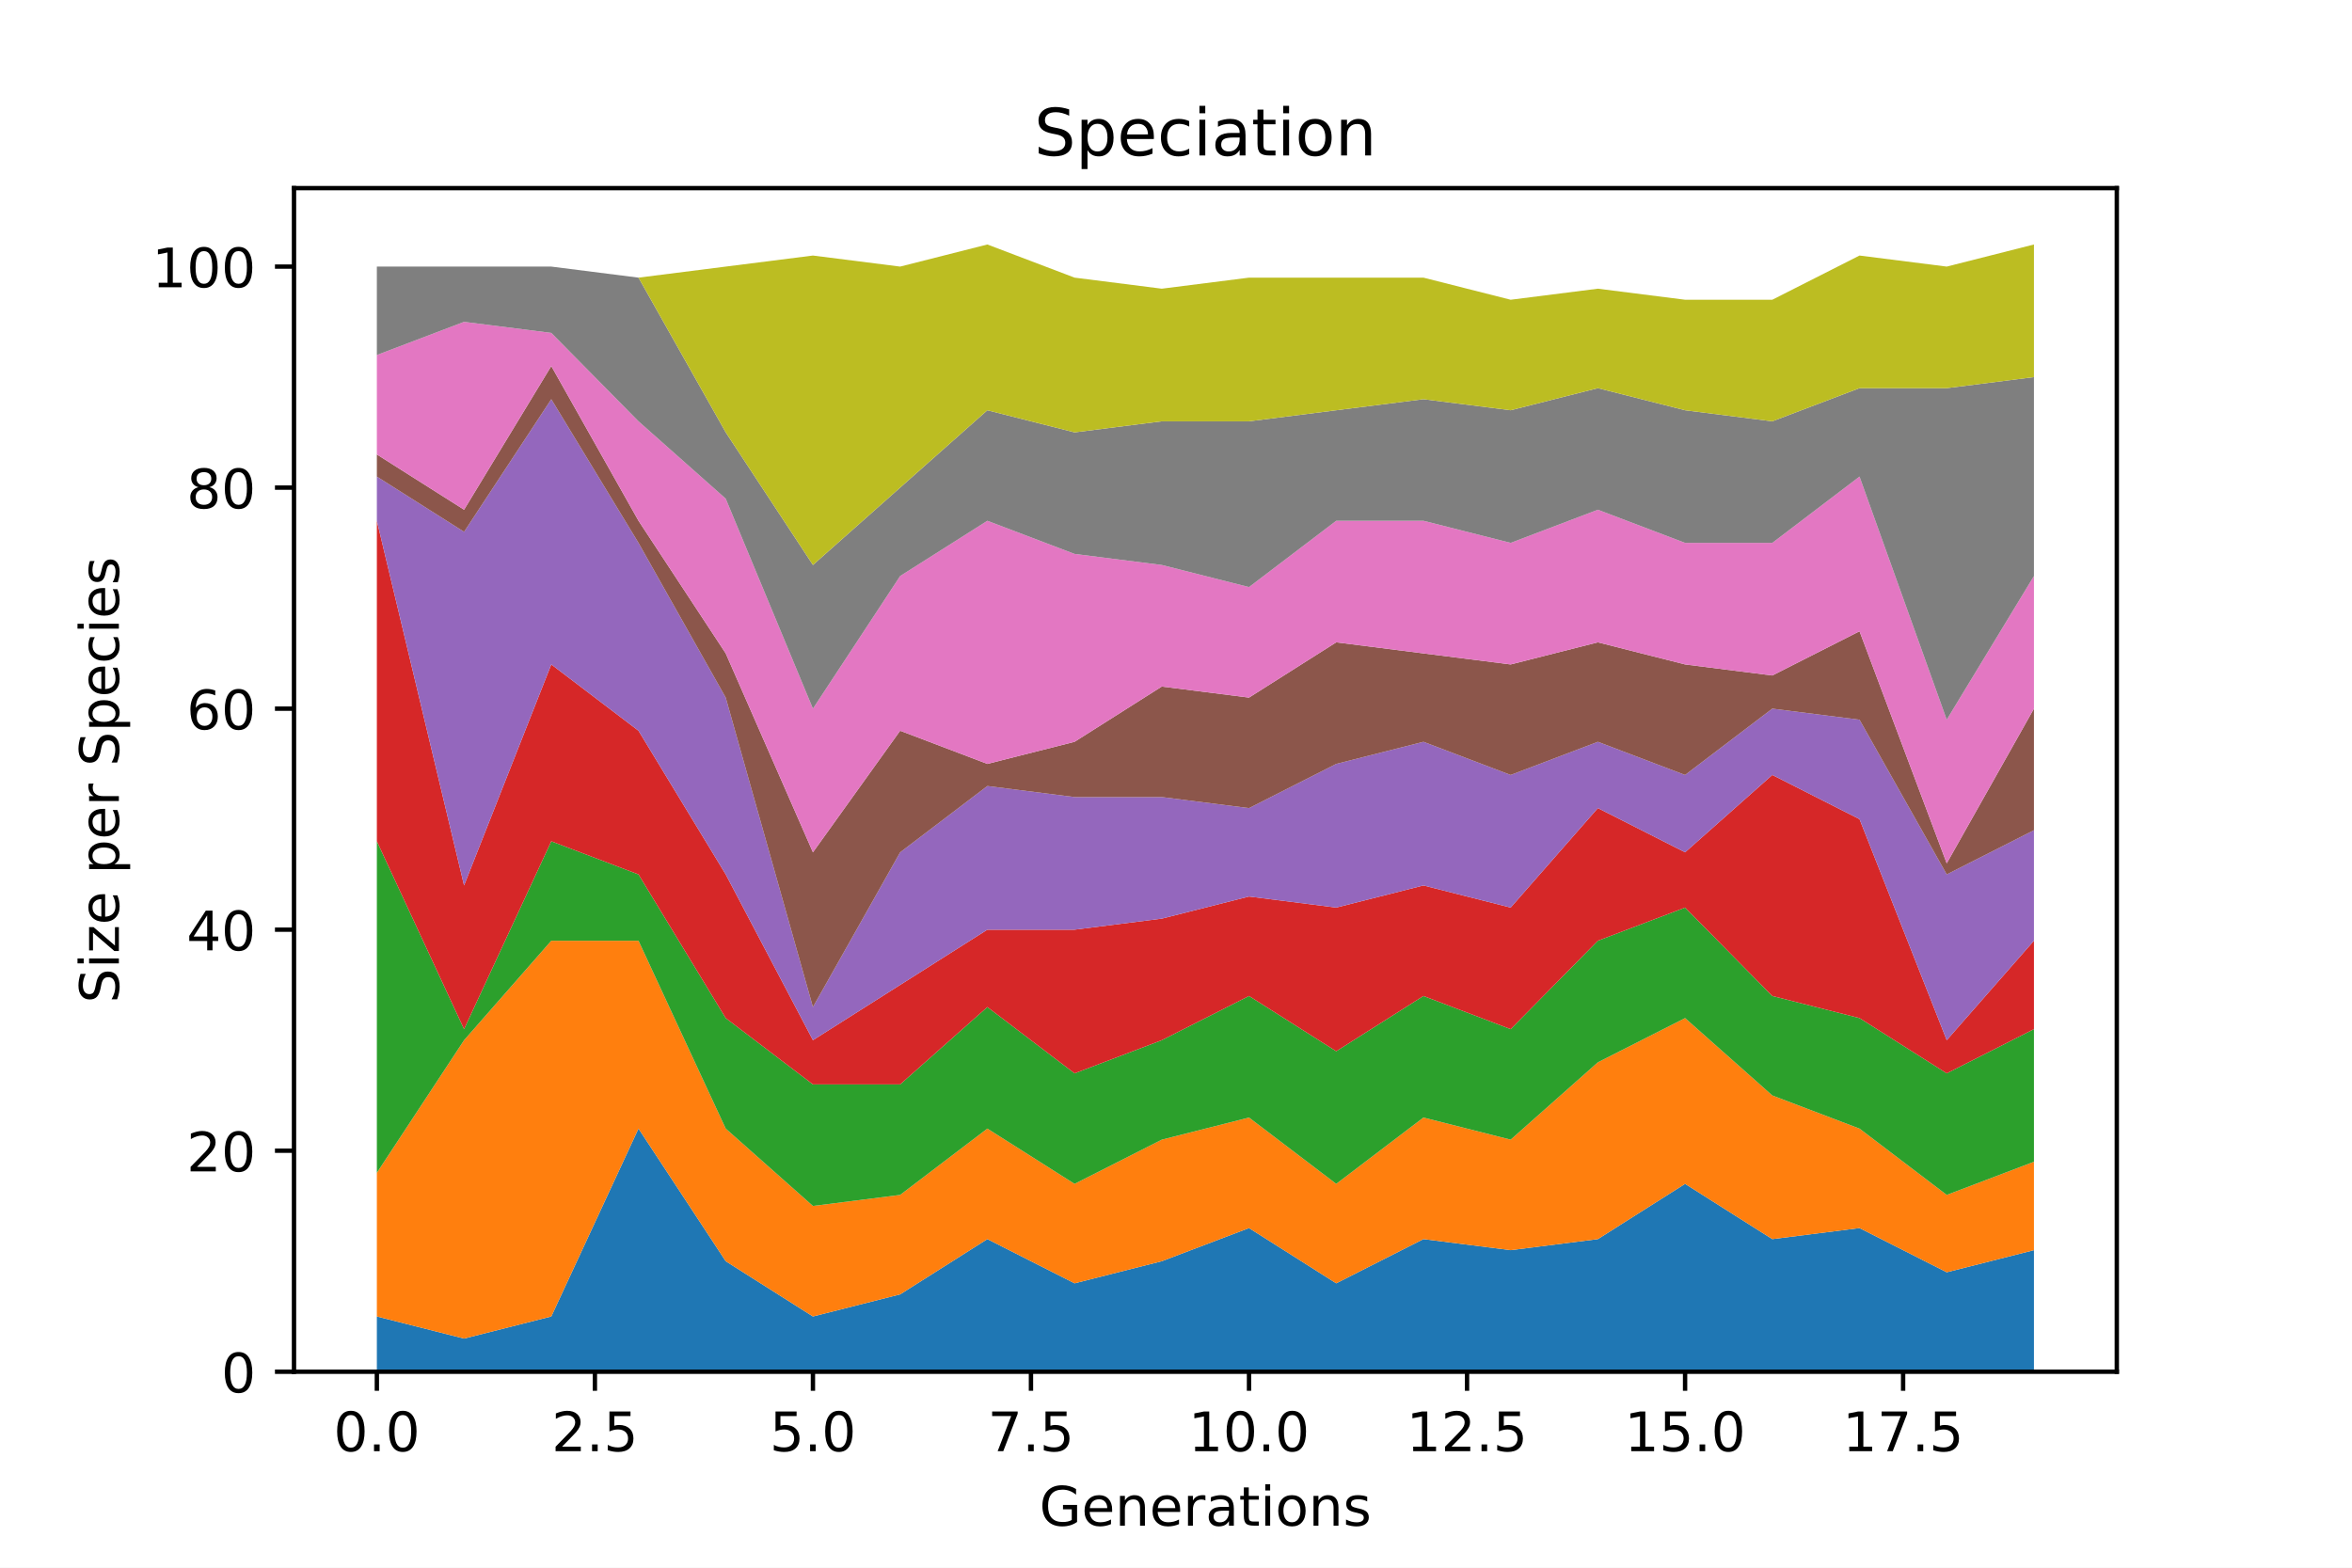
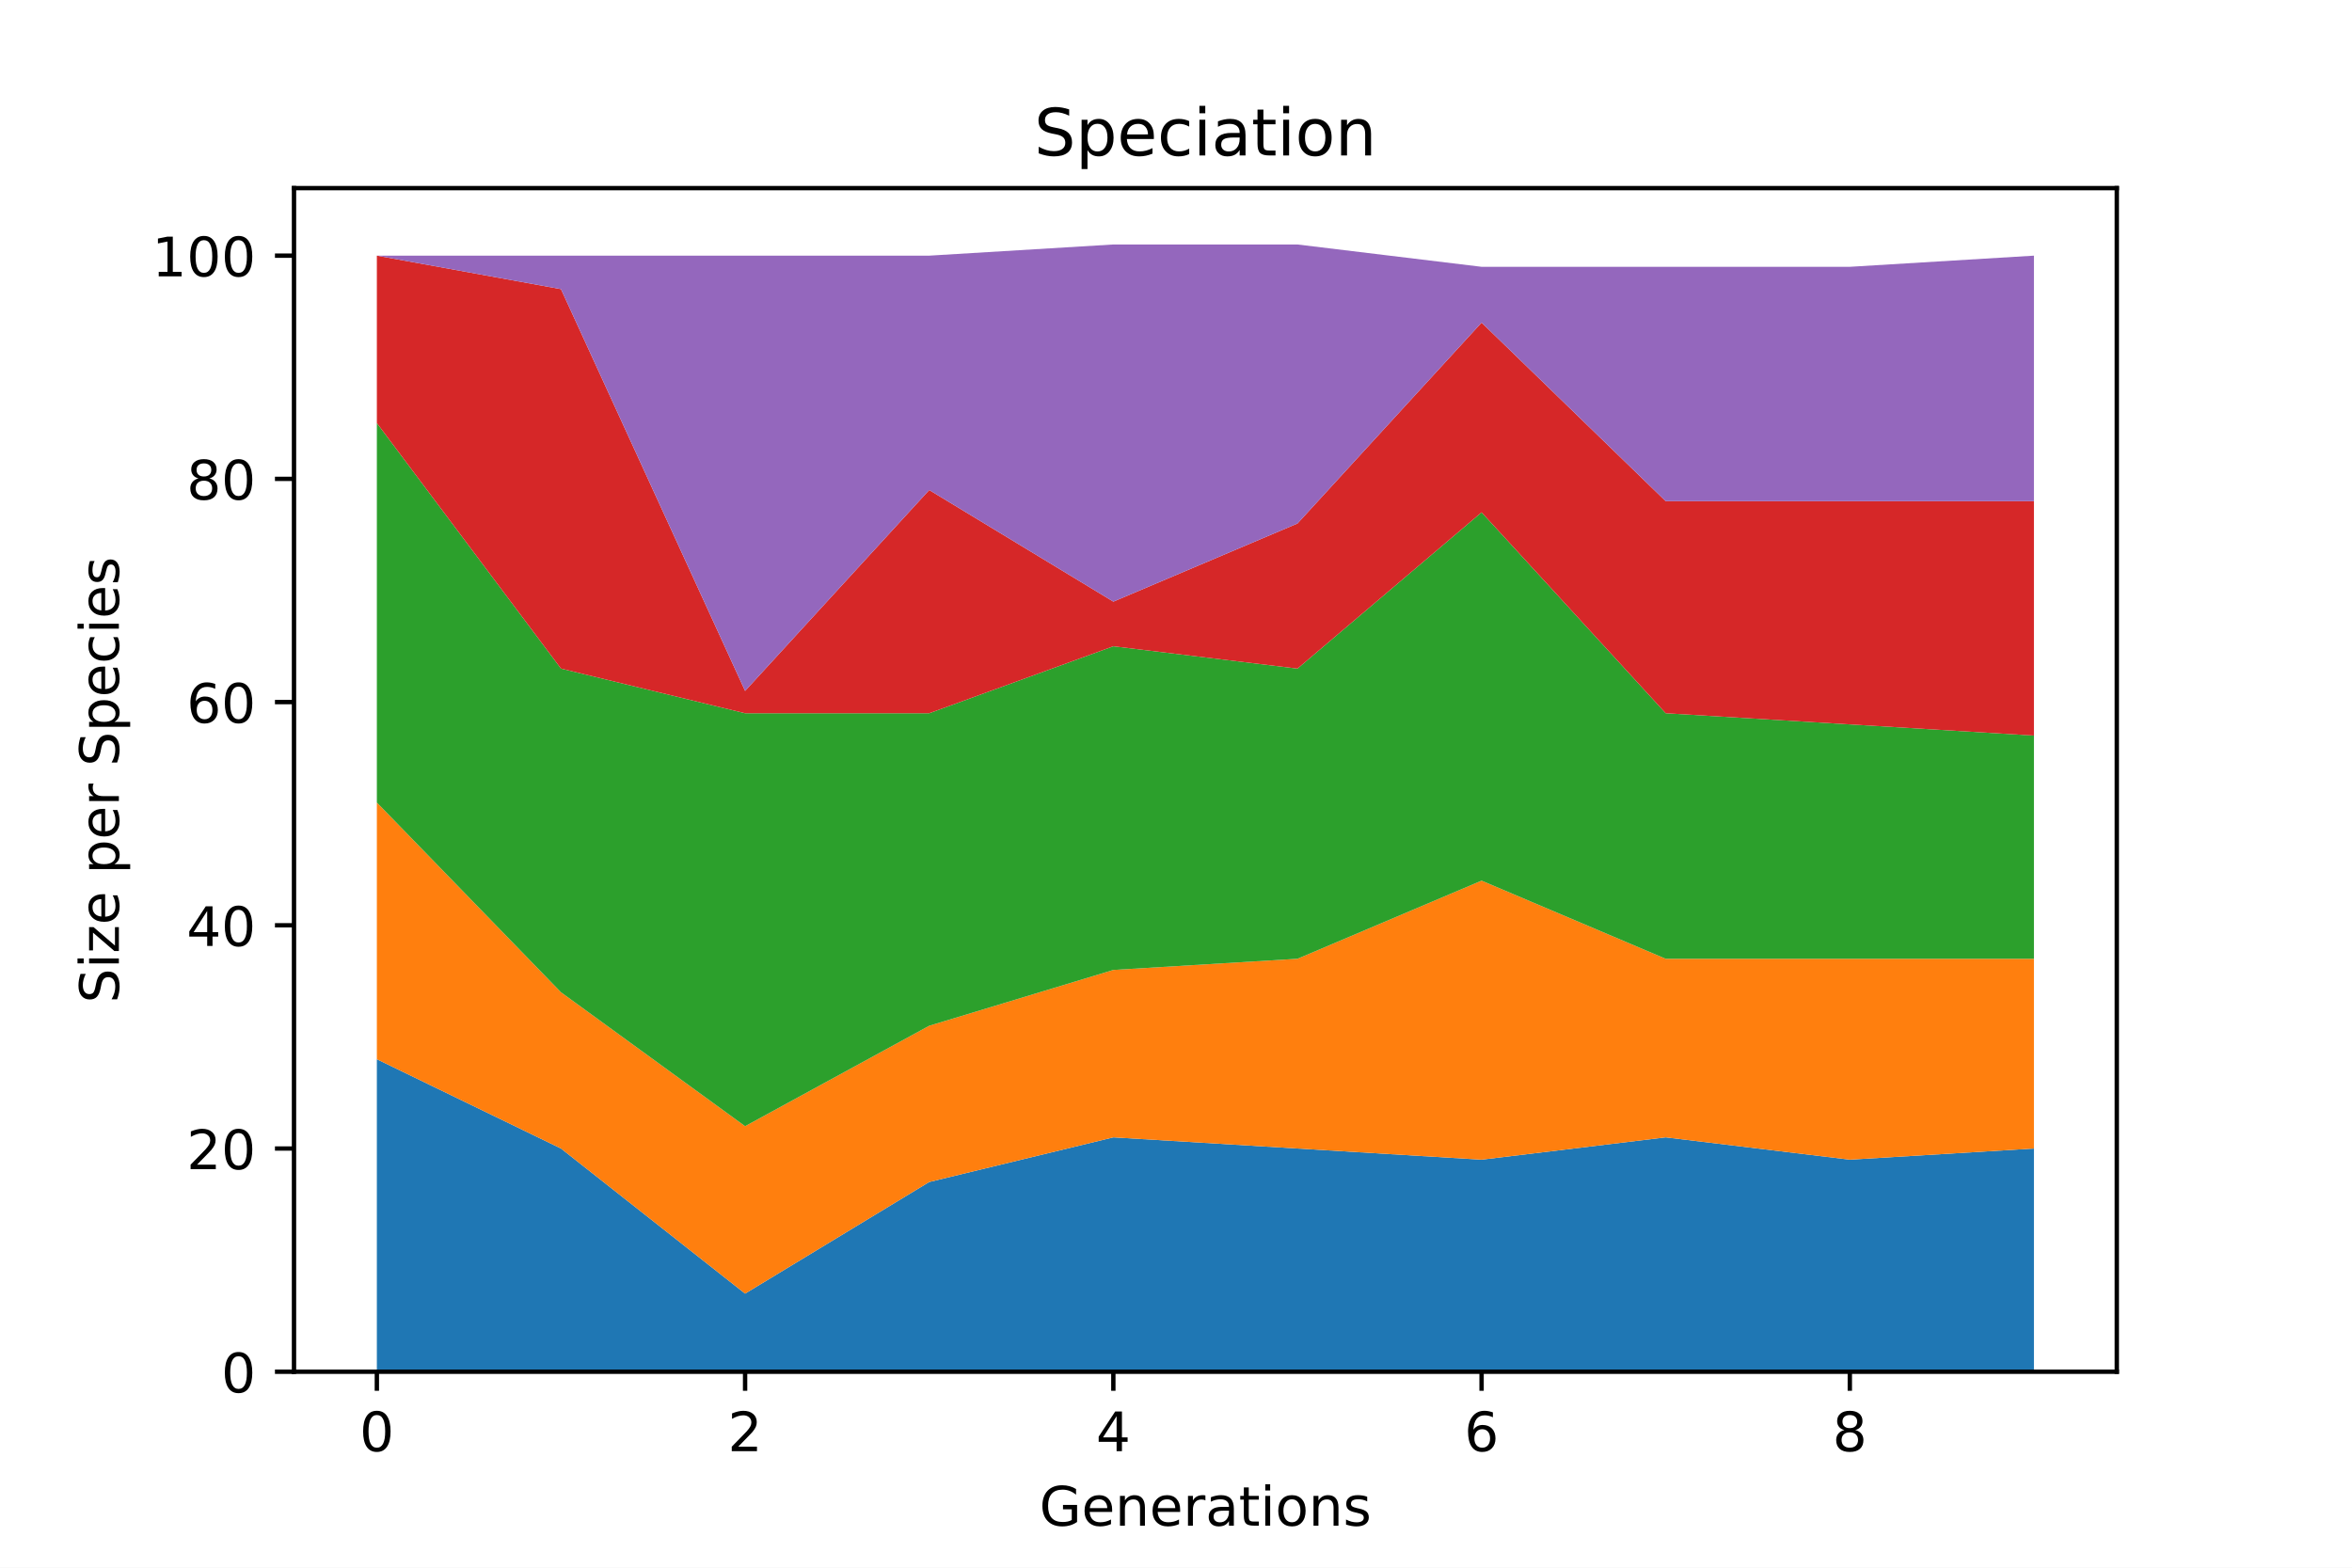
<svg xmlns="http://www.w3.org/2000/svg" xmlns:xlink="http://www.w3.org/1999/xlink" height="288pt" version="1.1" viewBox="0 0 432 288" width="432pt">
  <defs>
    <style type="text/css">
*{stroke-linecap:butt;stroke-linejoin:round;}
  </style>
  </defs>
  <g id="figure_1">
    <g id="patch_1">
      <path d="M 0 288  L 432 288  L 432 0  L 0 0  z " style="fill:#ffffff;" />
    </g>
    <g id="axes_1">
      <g id="patch_2">
        <path d="M 54 252  L 388.8 252  L 388.8 34.56  L 54 34.56  z " style="fill:#ffffff;" />
      </g>
      <g id="PolyCollection_1">
-         <path clip-path="url(#pf645910d15)" d="M 69.218 241.849  L 69.218 252  L 85.237 252  L 101.256 252  L 117.276 252  L 133.295 252  L 149.314 252  L 165.333 252  L 181.352 252  L 197.371 252  L 213.39 252  L 229.41 252  L 245.429 252  L 261.448 252  L 277.467 252  L 293.486 252  L 309.505 252  L 325.524 252  L 341.544 252  L 357.563 252  L 373.582 252  L 373.582 229.667  L 373.582 229.667  L 357.563 233.728  L 341.544 225.607  L 325.524 227.637  L 309.505 217.486  L 293.486 227.637  L 277.467 229.667  L 261.448 227.637  L 245.429 235.758  L 229.41 225.607  L 213.39 231.697  L 197.371 235.758  L 181.352 227.637  L 165.333 237.788  L 149.314 241.849  L 133.295 231.697  L 117.276 207.334  L 101.256 241.849  L 85.237 245.909  L 69.218 241.849  z " style="fill:#1f77b4;" />
+         <path clip-path="url(#pc997bad3a7)" d="M 69.218 194.59  L 69.218 252  L 103.036 252  L 136.855 252  L 170.673 252  L 204.491 252  L 238.309 252  L 272.127 252  L 305.945 252  L 339.764 252  L 373.582 252  L 373.582 210.993  L 373.582 210.993  L 339.764 213.043  L 305.945 208.943  L 272.127 213.043  L 238.309 210.993  L 204.491 208.943  L 170.673 217.144  L 136.855 237.648  L 103.036 210.993  L 69.218 194.59  z " style="fill:#1f77b4;" />
      </g>
      <g id="PolyCollection_2">
-         <path clip-path="url(#pf645910d15)" d="M 69.218 215.455  L 69.218 241.849  L 85.237 245.909  L 101.256 241.849  L 117.276 207.334  L 133.295 231.697  L 149.314 241.849  L 165.333 237.788  L 181.352 227.637  L 197.371 235.758  L 213.39 231.697  L 229.41 225.607  L 245.429 235.758  L 261.448 227.637  L 277.467 229.667  L 293.486 227.637  L 309.505 217.486  L 325.524 227.637  L 341.544 225.607  L 357.563 233.728  L 373.582 229.667  L 373.582 213.425  L 373.582 213.425  L 357.563 219.516  L 341.544 207.334  L 325.524 201.244  L 309.505 187.032  L 293.486 195.153  L 277.467 209.365  L 261.448 205.304  L 245.429 217.486  L 229.41 205.304  L 213.39 209.365  L 197.371 217.486  L 181.352 207.334  L 165.333 219.516  L 149.314 221.546  L 133.295 207.334  L 117.276 172.82  L 101.256 172.82  L 85.237 191.092  L 69.218 215.455  z " style="fill:#ff7f0e;" />
+         <path clip-path="url(#pc997bad3a7)" d="M 69.218 147.432  L 69.218 194.59  L 103.036 210.993  L 136.855 237.648  L 170.673 217.144  L 204.491 208.943  L 238.309 210.993  L 272.127 213.043  L 305.945 208.943  L 339.764 213.043  L 373.582 210.993  L 373.582 176.137  L 373.582 176.137  L 339.764 176.137  L 305.945 176.137  L 272.127 161.784  L 238.309 176.137  L 204.491 178.187  L 170.673 188.439  L 136.855 206.892  L 103.036 182.288  L 69.218 147.432  z " style="fill:#ff7f0e;" />
      </g>
      <g id="PolyCollection_3">
-         <path clip-path="url(#pf645910d15)" d="M 69.218 154.548  L 69.218 215.455  L 85.237 191.092  L 101.256 172.82  L 117.276 172.82  L 133.295 207.334  L 149.314 221.546  L 165.333 219.516  L 181.352 207.334  L 197.371 217.486  L 213.39 209.365  L 229.41 205.304  L 245.429 217.486  L 261.448 205.304  L 277.467 209.365  L 293.486 195.153  L 309.505 187.032  L 325.524 201.244  L 341.544 207.334  L 357.563 219.516  L 373.582 213.425  L 373.582 189.062  L 373.582 189.062  L 357.563 197.183  L 341.544 187.032  L 325.524 182.971  L 309.505 166.729  L 293.486 172.82  L 277.467 189.062  L 261.448 182.971  L 245.429 193.123  L 229.41 182.971  L 213.39 191.092  L 197.371 197.183  L 181.352 185.002  L 165.333 199.213  L 149.314 199.213  L 133.295 187.032  L 117.276 160.639  L 101.256 154.548  L 85.237 189.062  L 69.218 154.548  z " style="fill:#2ca02c;" />
+         <path clip-path="url(#pc997bad3a7)" d="M 69.218 77.72  L 69.218 147.432  L 103.036 182.288  L 136.855 206.892  L 170.673 188.439  L 204.491 178.187  L 238.309 176.137  L 272.127 161.784  L 305.945 176.137  L 339.764 176.137  L 373.582 176.137  L 373.582 135.13  L 373.582 135.13  L 339.764 133.079  L 305.945 131.029  L 272.127 94.123  L 238.309 122.828  L 204.491 118.727  L 170.673 131.029  L 136.855 131.029  L 103.036 122.828  L 69.218 77.72  z " style="fill:#2ca02c;" />
      </g>
      <g id="PolyCollection_4">
-         <path clip-path="url(#pf645910d15)" d="M 69.218 95.671  L 69.218 154.548  L 85.237 189.062  L 101.256 154.548  L 117.276 160.639  L 133.295 187.032  L 149.314 199.213  L 165.333 199.213  L 181.352 185.002  L 197.371 197.183  L 213.39 191.092  L 229.41 182.971  L 245.429 193.123  L 261.448 182.971  L 277.467 189.062  L 293.486 172.82  L 309.505 166.729  L 325.524 182.971  L 341.544 187.032  L 357.563 197.183  L 373.582 189.062  L 373.582 172.82  L 373.582 172.82  L 357.563 191.092  L 341.544 150.487  L 325.524 142.366  L 309.505 156.578  L 293.486 148.457  L 277.467 166.729  L 261.448 162.669  L 245.429 166.729  L 229.41 164.699  L 213.39 168.76  L 197.371 170.79  L 181.352 170.79  L 165.333 180.941  L 149.314 191.092  L 133.295 160.639  L 117.276 134.245  L 101.256 122.064  L 85.237 162.669  L 69.218 95.671  z " style="fill:#d62728;" />
+         <path clip-path="url(#pc997bad3a7)" d="M 69.218 46.965  L 69.218 77.72  L 103.036 122.828  L 136.855 131.029  L 170.673 131.029  L 204.491 118.727  L 238.309 122.828  L 272.127 94.123  L 305.945 131.029  L 339.764 133.079  L 373.582 135.13  L 373.582 92.072  L 373.582 92.072  L 339.764 92.072  L 305.945 92.072  L 272.127 59.267  L 238.309 96.173  L 204.491 110.526  L 170.673 90.022  L 136.855 126.928  L 103.036 53.116  L 69.218 46.965  z " style="fill:#d62728;" />
      </g>
      <g id="PolyCollection_5">
-         <path clip-path="url(#pf645910d15)" d="M 69.218 87.55  L 69.218 95.671  L 85.237 162.669  L 101.256 122.064  L 117.276 134.245  L 133.295 160.639  L 149.314 191.092  L 165.333 180.941  L 181.352 170.79  L 197.371 170.79  L 213.39 168.76  L 229.41 164.699  L 245.429 166.729  L 261.448 162.669  L 277.467 166.729  L 293.486 148.457  L 309.505 156.578  L 325.524 142.366  L 341.544 150.487  L 357.563 191.092  L 373.582 172.82  L 373.582 152.518  L 373.582 152.518  L 357.563 160.639  L 341.544 132.215  L 325.524 130.185  L 309.505 142.366  L 293.486 136.276  L 277.467 142.366  L 261.448 136.276  L 245.429 140.336  L 229.41 148.457  L 213.39 146.427  L 197.371 146.427  L 181.352 144.397  L 165.333 156.578  L 149.314 185.002  L 133.295 128.155  L 117.276 99.731  L 101.256 73.338  L 85.237 97.701  L 69.218 87.55  z " style="fill:#9467bd;" />
-       </g>
-       <g id="PolyCollection_6">
-         <path clip-path="url(#pf645910d15)" d="M 69.218 83.489  L 69.218 87.55  L 85.237 97.701  L 101.256 73.338  L 117.276 99.731  L 133.295 128.155  L 149.314 185.002  L 165.333 156.578  L 181.352 144.397  L 197.371 146.427  L 213.39 146.427  L 229.41 148.457  L 245.429 140.336  L 261.448 136.276  L 277.467 142.366  L 293.486 136.276  L 309.505 142.366  L 325.524 130.185  L 341.544 132.215  L 357.563 160.639  L 373.582 152.518  L 373.582 130.185  L 373.582 130.185  L 357.563 158.608  L 341.544 115.973  L 325.524 124.094  L 309.505 122.064  L 293.486 118.003  L 277.467 122.064  L 261.448 120.034  L 245.429 118.003  L 229.41 128.155  L 213.39 126.124  L 197.371 136.276  L 181.352 140.336  L 165.333 134.245  L 149.314 156.578  L 133.295 120.034  L 117.276 95.671  L 101.256 67.247  L 85.237 93.64  L 69.218 83.489  z " style="fill:#8c564b;" />
-       </g>
-       <g id="PolyCollection_7">
-         <path clip-path="url(#pf645910d15)" d="M 69.218 65.217  L 69.218 83.489  L 85.237 93.64  L 101.256 67.247  L 117.276 95.671  L 133.295 120.034  L 149.314 156.578  L 165.333 134.245  L 181.352 140.336  L 197.371 136.276  L 213.39 126.124  L 229.41 128.155  L 245.429 118.003  L 261.448 120.034  L 277.467 122.064  L 293.486 118.003  L 309.505 122.064  L 325.524 124.094  L 341.544 115.973  L 357.563 158.608  L 373.582 130.185  L 373.582 105.822  L 373.582 105.822  L 357.563 132.215  L 341.544 87.55  L 325.524 99.731  L 309.505 99.731  L 293.486 93.64  L 277.467 99.731  L 261.448 95.671  L 245.429 95.671  L 229.41 107.852  L 213.39 103.792  L 197.371 101.761  L 181.352 95.671  L 165.333 105.822  L 149.314 130.185  L 133.295 91.61  L 117.276 77.398  L 101.256 61.156  L 85.237 59.126  L 69.218 65.217  z " style="fill:#e377c2;" />
-       </g>
-       <g id="PolyCollection_8">
-         <path clip-path="url(#pf645910d15)" d="M 69.218 48.975  L 69.218 65.217  L 85.237 59.126  L 101.256 61.156  L 117.276 77.398  L 133.295 91.61  L 149.314 130.185  L 165.333 105.822  L 181.352 95.671  L 197.371 101.761  L 213.39 103.792  L 229.41 107.852  L 245.429 95.671  L 261.448 95.671  L 277.467 99.731  L 293.486 93.64  L 309.505 99.731  L 325.524 99.731  L 341.544 87.55  L 357.563 132.215  L 373.582 105.822  L 373.582 69.277  L 373.582 69.277  L 357.563 71.308  L 341.544 71.308  L 325.524 77.398  L 309.505 75.368  L 293.486 71.308  L 277.467 75.368  L 261.448 73.338  L 245.429 75.368  L 229.41 77.398  L 213.39 77.398  L 197.371 79.429  L 181.352 75.368  L 165.333 89.58  L 149.314 103.792  L 133.295 79.429  L 117.276 51.005  L 101.256 48.975  L 85.237 48.975  L 69.218 48.975  z " style="fill:#7f7f7f;" />
-       </g>
-       <g id="PolyCollection_9">
-         <path clip-path="url(#pf645910d15)" d="M 69.218 48.975  L 69.218 48.975  L 85.237 48.975  L 101.256 48.975  L 117.276 51.005  L 133.295 79.429  L 149.314 103.792  L 165.333 89.58  L 181.352 75.368  L 197.371 79.429  L 213.39 77.398  L 229.41 77.398  L 245.429 75.368  L 261.448 73.338  L 277.467 75.368  L 293.486 71.308  L 309.505 75.368  L 325.524 77.398  L 341.544 71.308  L 357.563 71.308  L 373.582 69.277  L 373.582 44.914  L 373.582 44.914  L 357.563 48.975  L 341.544 46.945  L 325.524 55.066  L 309.505 55.066  L 293.486 53.035  L 277.467 55.066  L 261.448 51.005  L 245.429 51.005  L 229.41 51.005  L 213.39 53.035  L 197.371 51.005  L 181.352 44.914  L 165.333 48.975  L 149.314 46.945  L 133.295 48.975  L 117.276 51.005  L 101.256 48.975  L 85.237 48.975  L 69.218 48.975  z " style="fill:#bcbd22;" />
+         <path clip-path="url(#pc997bad3a7)" d="M 69.218 46.965  L 69.218 46.965  L 103.036 53.116  L 136.855 126.928  L 170.673 90.022  L 204.491 110.526  L 238.309 96.173  L 272.127 59.267  L 305.945 92.072  L 339.764 92.072  L 373.582 92.072  L 373.582 46.965  L 373.582 46.965  L 339.764 49.015  L 305.945 49.015  L 272.127 49.015  L 238.309 44.914  L 204.491 44.914  L 170.673 46.965  L 136.855 46.965  L 103.036 46.965  L 69.218 46.965  z " style="fill:#9467bd;" />
      </g>
      <g id="matplotlib.axis_1">
        <g id="xtick_1">
          <g id="line2d_1">
            <defs>
-               <path d="M 0 0  L 0 3.5  " id="m422fa73f7f" style="stroke:#000000;stroke-width:0.8;" />
-             </defs>
-             <g>
-               <use style="stroke:#000000;stroke-width:0.8;" x="69.218" xlink:href="#m422fa73f7f" y="252" />
+               <path d="M 0 0  L 0 3.5  " id="m126dc883a8" style="stroke:#000000;stroke-width:0.8;" />
+             </defs>
+             <g>
+               <use style="stroke:#000000;stroke-width:0.8;" x="69.218" xlink:href="#m126dc883a8" y="252" />
            </g>
          </g>
          <g id="text_1">
            <defs>
              <path d="M 31.781 66.406  Q 24.172 66.406 20.328 58.906  Q 16.5 51.422 16.5 36.375  Q 16.5 21.391 20.328 13.891  Q 24.172 6.391 31.781 6.391  Q 39.453 6.391 43.281 13.891  Q 47.125 21.391 47.125 36.375  Q 47.125 51.422 43.281 58.906  Q 39.453 66.406 31.781 66.406  z M 31.781 74.219  Q 44.047 74.219 50.516 64.516  Q 56.984 54.828 56.984 36.375  Q 56.984 17.969 50.516 8.266  Q 44.047 -1.422 31.781 -1.422  Q 19.531 -1.422 13.062 8.266  Q 6.594 17.969 6.594 36.375  Q 6.594 54.828 13.062 64.516  Q 19.531 74.219 31.781 74.219  z " id="DejaVuSans-30" />
-               <path d="M 10.688 12.406  L 21 12.406  L 21 0  L 10.688 0  z " id="DejaVuSans-2e" />
-             </defs>
-             <g transform="translate(61.26662 266.5984)scale(0.1 -0.1)">
+             </defs>
+             <g transform="translate(66.03693 266.5984)scale(0.1 -0.1)">
              <use xlink:href="#DejaVuSans-30" />
-               <use x="63.623" xlink:href="#DejaVuSans-2e" />
-               <use x="95.41" xlink:href="#DejaVuSans-30" />
            </g>
          </g>
        </g>
        <g id="xtick_2">
          <g id="line2d_2">
            <g>
-               <use style="stroke:#000000;stroke-width:0.8;" x="109.266" xlink:href="#m422fa73f7f" y="252" />
+               <use style="stroke:#000000;stroke-width:0.8;" x="136.855" xlink:href="#m126dc883a8" y="252" />
            </g>
          </g>
          <g id="text_2">
            <defs>
              <path d="M 19.188 8.297  L 53.609 8.297  L 53.609 0  L 7.328 0  L 7.328 8.297  Q 12.938 14.109 22.625 23.891  Q 32.328 33.688 34.812 36.531  Q 39.547 41.844 41.422 45.531  Q 43.312 49.219 43.312 52.781  Q 43.312 58.594 39.234 62.25  Q 35.156 65.922 28.609 65.922  Q 23.969 65.922 18.812 64.312  Q 13.672 62.703 7.812 59.422  L 7.812 69.391  Q 13.766 71.781 18.938 73  Q 24.125 74.219 28.422 74.219  Q 39.75 74.219 46.484 68.547  Q 53.219 62.891 53.219 53.422  Q 53.219 48.922 51.531 44.891  Q 49.859 40.875 45.406 35.406  Q 44.188 33.984 37.641 27.219  Q 31.109 20.453 19.188 8.297  z " id="DejaVuSans-32" />
-               <path d="M 10.797 72.906  L 49.516 72.906  L 49.516 64.594  L 19.828 64.594  L 19.828 46.734  Q 21.969 47.469 24.109 47.828  Q 26.266 48.188 28.422 48.188  Q 40.625 48.188 47.75 41.5  Q 54.891 34.812 54.891 23.391  Q 54.891 11.625 47.562 5.094  Q 40.234 -1.422 26.906 -1.422  Q 22.312 -1.422 17.547 -0.641  Q 12.797 0.141 7.719 1.703  L 7.719 11.625  Q 12.109 9.234 16.797 8.062  Q 21.484 6.891 26.703 6.891  Q 35.156 6.891 40.078 11.328  Q 45.016 15.766 45.016 23.391  Q 45.016 31 40.078 35.438  Q 35.156 39.891 26.703 39.891  Q 22.75 39.891 18.812 39.016  Q 14.891 38.141 10.797 36.281  z " id="DejaVuSans-35" />
-             </defs>
-             <g transform="translate(101.3145 266.5984)scale(0.1 -0.1)">
+             </defs>
+             <g transform="translate(133.6733 266.5984)scale(0.1 -0.1)">
              <use xlink:href="#DejaVuSans-32" />
-               <use x="63.623" xlink:href="#DejaVuSans-2e" />
-               <use x="95.41" xlink:href="#DejaVuSans-35" />
            </g>
          </g>
        </g>
        <g id="xtick_3">
          <g id="line2d_3">
            <g>
-               <use style="stroke:#000000;stroke-width:0.8;" x="149.314" xlink:href="#m422fa73f7f" y="252" />
+               <use style="stroke:#000000;stroke-width:0.8;" x="204.491" xlink:href="#m126dc883a8" y="252" />
            </g>
          </g>
          <g id="text_3">
-             <g transform="translate(141.3623 266.5984)scale(0.1 -0.1)">
-               <use xlink:href="#DejaVuSans-35" />
-               <use x="63.623" xlink:href="#DejaVuSans-2e" />
-               <use x="95.41" xlink:href="#DejaVuSans-30" />
+             <defs>
+               <path d="M 37.797 64.312  L 12.891 25.391  L 37.797 25.391  z M 35.203 72.906  L 47.609 72.906  L 47.609 25.391  L 58.016 25.391  L 58.016 17.188  L 47.609 17.188  L 47.609 0  L 37.797 0  L 37.797 17.188  L 4.891 17.188  L 4.891 26.703  z " id="DejaVuSans-34" />
+             </defs>
+             <g transform="translate(201.3097 266.5984)scale(0.1 -0.1)">
+               <use xlink:href="#DejaVuSans-34" />
            </g>
          </g>
        </g>
        <g id="xtick_4">
          <g id="line2d_4">
            <g>
-               <use style="stroke:#000000;stroke-width:0.8;" x="189.362" xlink:href="#m422fa73f7f" y="252" />
+               <use style="stroke:#000000;stroke-width:0.8;" x="272.127" xlink:href="#m126dc883a8" y="252" />
            </g>
          </g>
          <g id="text_4">
            <defs>
-               <path d="M 8.203 72.906  L 55.078 72.906  L 55.078 68.703  L 28.609 0  L 18.312 0  L 43.219 64.594  L 8.203 64.594  z " id="DejaVuSans-37" />
-             </defs>
-             <g transform="translate(181.4102 266.5984)scale(0.1 -0.1)">
-               <use xlink:href="#DejaVuSans-37" />
-               <use x="63.623" xlink:href="#DejaVuSans-2e" />
-               <use x="95.41" xlink:href="#DejaVuSans-35" />
+               <path d="M 33.016 40.375  Q 26.375 40.375 22.484 35.828  Q 18.609 31.297 18.609 23.391  Q 18.609 15.531 22.484 10.953  Q 26.375 6.391 33.016 6.391  Q 39.656 6.391 43.531 10.953  Q 47.406 15.531 47.406 23.391  Q 47.406 31.297 43.531 35.828  Q 39.656 40.375 33.016 40.375  z M 52.594 71.297  L 52.594 62.312  Q 48.875 64.062 45.094 64.984  Q 41.312 65.922 37.594 65.922  Q 27.828 65.922 22.672 59.328  Q 17.531 52.734 16.797 39.406  Q 19.672 43.656 24.016 45.922  Q 28.375 48.188 33.594 48.188  Q 44.578 48.188 50.953 41.516  Q 57.328 34.859 57.328 23.391  Q 57.328 12.156 50.688 5.359  Q 44.047 -1.422 33.016 -1.422  Q 20.359 -1.422 13.672 8.266  Q 6.984 17.969 6.984 36.375  Q 6.984 53.656 15.188 63.938  Q 23.391 74.219 37.203 74.219  Q 40.922 74.219 44.703 73.484  Q 48.484 72.75 52.594 71.297  z " id="DejaVuSans-36" />
+             </defs>
+             <g transform="translate(268.946 266.5984)scale(0.1 -0.1)">
+               <use xlink:href="#DejaVuSans-36" />
            </g>
          </g>
        </g>
        <g id="xtick_5">
          <g id="line2d_5">
            <g>
-               <use style="stroke:#000000;stroke-width:0.8;" x="229.41" xlink:href="#m422fa73f7f" y="252" />
+               <use style="stroke:#000000;stroke-width:0.8;" x="339.764" xlink:href="#m126dc883a8" y="252" />
            </g>
          </g>
          <g id="text_5">
            <defs>
-               <path d="M 12.406 8.297  L 28.516 8.297  L 28.516 63.922  L 10.984 60.406  L 10.984 69.391  L 28.422 72.906  L 38.281 72.906  L 38.281 8.297  L 54.391 8.297  L 54.391 0  L 12.406 0  z " id="DejaVuSans-31" />
-             </defs>
-             <g transform="translate(218.2768 266.5984)scale(0.1 -0.1)">
-               <use xlink:href="#DejaVuSans-31" />
-               <use x="63.623" xlink:href="#DejaVuSans-30" />
-               <use x="127.246" xlink:href="#DejaVuSans-2e" />
-               <use x="159.033" xlink:href="#DejaVuSans-30" />
-             </g>
-           </g>
-         </g>
-         <g id="xtick_6">
-           <g id="line2d_6">
-             <g>
-               <use style="stroke:#000000;stroke-width:0.8;" x="269.457" xlink:href="#m422fa73f7f" y="252" />
-             </g>
-           </g>
-           <g id="text_6">
-             <g transform="translate(258.3246 266.5984)scale(0.1 -0.1)">
-               <use xlink:href="#DejaVuSans-31" />
-               <use x="63.623" xlink:href="#DejaVuSans-32" />
-               <use x="127.246" xlink:href="#DejaVuSans-2e" />
-               <use x="159.033" xlink:href="#DejaVuSans-35" />
-             </g>
-           </g>
-         </g>
-         <g id="xtick_7">
-           <g id="line2d_7">
-             <g>
-               <use style="stroke:#000000;stroke-width:0.8;" x="309.505" xlink:href="#m422fa73f7f" y="252" />
-             </g>
-           </g>
-           <g id="text_7">
-             <g transform="translate(298.3725 266.5984)scale(0.1 -0.1)">
-               <use xlink:href="#DejaVuSans-31" />
-               <use x="63.623" xlink:href="#DejaVuSans-35" />
-               <use x="127.246" xlink:href="#DejaVuSans-2e" />
-               <use x="159.033" xlink:href="#DejaVuSans-30" />
-             </g>
-           </g>
-         </g>
-         <g id="xtick_8">
-           <g id="line2d_8">
-             <g>
-               <use style="stroke:#000000;stroke-width:0.8;" x="349.553" xlink:href="#m422fa73f7f" y="252" />
-             </g>
-           </g>
-           <g id="text_8">
-             <g transform="translate(338.4203 266.5984)scale(0.1 -0.1)">
-               <use xlink:href="#DejaVuSans-31" />
-               <use x="63.623" xlink:href="#DejaVuSans-37" />
-               <use x="127.246" xlink:href="#DejaVuSans-2e" />
-               <use x="159.033" xlink:href="#DejaVuSans-35" />
-             </g>
-           </g>
-         </g>
-         <g id="text_9">
+               <path d="M 31.781 34.625  Q 24.75 34.625 20.719 30.859  Q 16.703 27.094 16.703 20.516  Q 16.703 13.922 20.719 10.156  Q 24.75 6.391 31.781 6.391  Q 38.812 6.391 42.859 10.172  Q 46.922 13.969 46.922 20.516  Q 46.922 27.094 42.891 30.859  Q 38.875 34.625 31.781 34.625  z M 21.922 38.812  Q 15.578 40.375 12.031 44.719  Q 8.5 49.078 8.5 55.328  Q 8.5 64.062 14.719 69.141  Q 20.953 74.219 31.781 74.219  Q 42.672 74.219 48.875 69.141  Q 55.078 64.062 55.078 55.328  Q 55.078 49.078 51.531 44.719  Q 48 40.375 41.703 38.812  Q 48.828 37.156 52.797 32.312  Q 56.781 27.484 56.781 20.516  Q 56.781 9.906 50.312 4.234  Q 43.844 -1.422 31.781 -1.422  Q 19.734 -1.422 13.25 4.234  Q 6.781 9.906 6.781 20.516  Q 6.781 27.484 10.781 32.312  Q 14.797 37.156 21.922 38.812  z M 18.312 54.391  Q 18.312 48.734 21.844 45.562  Q 25.391 42.391 31.781 42.391  Q 38.141 42.391 41.719 45.562  Q 45.312 48.734 45.312 54.391  Q 45.312 60.062 41.719 63.234  Q 38.141 66.406 31.781 66.406  Q 25.391 66.406 21.844 63.234  Q 18.312 60.062 18.312 54.391  z " id="DejaVuSans-38" />
+             </defs>
+             <g transform="translate(336.5824 266.5984)scale(0.1 -0.1)">
+               <use xlink:href="#DejaVuSans-38" />
+             </g>
+           </g>
+         </g>
+         <g id="text_6">
          <defs>
            <path d="M 59.516 10.406  L 59.516 29.984  L 43.406 29.984  L 43.406 38.094  L 69.281 38.094  L 69.281 6.781  Q 63.578 2.734 56.688 0.656  Q 49.812 -1.422 42 -1.422  Q 24.906 -1.422 15.25 8.562  Q 5.609 18.562 5.609 36.375  Q 5.609 54.25 15.25 64.234  Q 24.906 74.219 42 74.219  Q 49.125 74.219 55.547 72.453  Q 61.969 70.703 67.391 67.281  L 67.391 56.781  Q 61.922 61.422 55.766 63.766  Q 49.609 66.109 42.828 66.109  Q 29.438 66.109 22.719 58.641  Q 16.016 51.172 16.016 36.375  Q 16.016 21.625 22.719 14.156  Q 29.438 6.688 42.828 6.688  Q 48.047 6.688 52.141 7.594  Q 56.25 8.5 59.516 10.406  z " id="DejaVuSans-47" />
            <path d="M 56.203 29.594  L 56.203 25.203  L 14.891 25.203  Q 15.484 15.922 20.484 11.062  Q 25.484 6.203 34.422 6.203  Q 39.594 6.203 44.453 7.469  Q 49.312 8.734 54.109 11.281  L 54.109 2.781  Q 49.266 0.734 44.188 -0.344  Q 39.109 -1.422 33.891 -1.422  Q 20.797 -1.422 13.156 6.188  Q 5.516 13.812 5.516 26.812  Q 5.516 40.234 12.766 48.109  Q 20.016 56 32.328 56  Q 43.359 56 49.781 48.891  Q 56.203 41.797 56.203 29.594  z M 47.219 32.234  Q 47.125 39.594 43.094 43.984  Q 39.062 48.391 32.422 48.391  Q 24.906 48.391 20.391 44.141  Q 15.875 39.891 15.188 32.172  z " id="DejaVuSans-65" />
            <path d="M 54.891 33.016  L 54.891 0  L 45.906 0  L 45.906 32.719  Q 45.906 40.484 42.875 44.328  Q 39.844 48.188 33.797 48.188  Q 26.516 48.188 22.312 43.547  Q 18.109 38.922 18.109 30.906  L 18.109 0  L 9.078 0  L 9.078 54.688  L 18.109 54.688  L 18.109 46.188  Q 21.344 51.125 25.703 53.562  Q 30.078 56 35.797 56  Q 45.219 56 50.047 50.172  Q 54.891 44.344 54.891 33.016  z " id="DejaVuSans-6e" />
            <path d="M 41.109 46.297  Q 39.594 47.172 37.812 47.578  Q 36.031 48 33.891 48  Q 26.266 48 22.188 43.047  Q 18.109 38.094 18.109 28.812  L 18.109 0  L 9.078 0  L 9.078 54.688  L 18.109 54.688  L 18.109 46.188  Q 20.953 51.172 25.484 53.578  Q 30.031 56 36.531 56  Q 37.453 56 38.578 55.875  Q 39.703 55.766 41.062 55.516  z " id="DejaVuSans-72" />
            <path d="M 34.281 27.484  Q 23.391 27.484 19.188 25  Q 14.984 22.516 14.984 16.5  Q 14.984 11.719 18.141 8.906  Q 21.297 6.109 26.703 6.109  Q 34.188 6.109 38.703 11.406  Q 43.219 16.703 43.219 25.484  L 43.219 27.484  z M 52.203 31.203  L 52.203 0  L 43.219 0  L 43.219 8.297  Q 40.141 3.328 35.547 0.953  Q 30.953 -1.422 24.312 -1.422  Q 15.922 -1.422 10.953 3.297  Q 6 8.016 6 15.922  Q 6 25.141 12.172 29.828  Q 18.359 34.516 30.609 34.516  L 43.219 34.516  L 43.219 35.406  Q 43.219 41.609 39.141 45  Q 35.062 48.391 27.688 48.391  Q 23 48.391 18.547 47.266  Q 14.109 46.141 10.016 43.891  L 10.016 52.203  Q 14.938 54.109 19.578 55.047  Q 24.219 56 28.609 56  Q 40.484 56 46.344 49.844  Q 52.203 43.703 52.203 31.203  z " id="DejaVuSans-61" />
            <path d="M 18.312 70.219  L 18.312 54.688  L 36.812 54.688  L 36.812 47.703  L 18.312 47.703  L 18.312 18.016  Q 18.312 11.328 20.141 9.422  Q 21.969 7.516 27.594 7.516  L 36.812 7.516  L 36.812 0  L 27.594 0  Q 17.188 0 13.234 3.875  Q 9.281 7.766 9.281 18.016  L 9.281 47.703  L 2.688 47.703  L 2.688 54.688  L 9.281 54.688  L 9.281 70.219  z " id="DejaVuSans-74" />
            <path d="M 9.422 54.688  L 18.406 54.688  L 18.406 0  L 9.422 0  z M 9.422 75.984  L 18.406 75.984  L 18.406 64.594  L 9.422 64.594  z " id="DejaVuSans-69" />
            <path d="M 30.609 48.391  Q 23.391 48.391 19.188 42.75  Q 14.984 37.109 14.984 27.297  Q 14.984 17.484 19.156 11.844  Q 23.344 6.203 30.609 6.203  Q 37.797 6.203 41.984 11.859  Q 46.188 17.531 46.188 27.297  Q 46.188 37.016 41.984 42.703  Q 37.797 48.391 30.609 48.391  z M 30.609 56  Q 42.328 56 49.016 48.375  Q 55.719 40.766 55.719 27.297  Q 55.719 13.875 49.016 6.219  Q 42.328 -1.422 30.609 -1.422  Q 18.844 -1.422 12.172 6.219  Q 5.516 13.875 5.516 27.297  Q 5.516 40.766 12.172 48.375  Q 18.844 56 30.609 56  z " id="DejaVuSans-6f" />
            <path d="M 44.281 53.078  L 44.281 44.578  Q 40.484 46.531 36.375 47.5  Q 32.281 48.484 27.875 48.484  Q 21.188 48.484 17.844 46.438  Q 14.5 44.391 14.5 40.281  Q 14.5 37.156 16.891 35.375  Q 19.281 33.594 26.516 31.984  L 29.594 31.297  Q 39.156 29.25 43.188 25.516  Q 47.219 21.781 47.219 15.094  Q 47.219 7.469 41.188 3.016  Q 35.156 -1.422 24.609 -1.422  Q 20.219 -1.422 15.453 -0.562  Q 10.688 0.297 5.422 2  L 5.422 11.281  Q 10.406 8.688 15.234 7.391  Q 20.062 6.109 24.812 6.109  Q 31.156 6.109 34.562 8.281  Q 37.984 10.453 37.984 14.406  Q 37.984 18.062 35.516 20.016  Q 33.062 21.969 24.703 23.781  L 21.578 24.516  Q 13.234 26.266 9.516 29.906  Q 5.812 33.547 5.812 39.891  Q 5.812 47.609 11.281 51.797  Q 16.75 56 26.812 56  Q 31.781 56 36.172 55.266  Q 40.578 54.547 44.281 53.078  z " id="DejaVuSans-73" />
          </defs>
          <g transform="translate(190.9023 280.2766)scale(0.1 -0.1)">
            <use xlink:href="#DejaVuSans-47" />
            <use x="77.49" xlink:href="#DejaVuSans-65" />
            <use x="139.014" xlink:href="#DejaVuSans-6e" />
            <use x="202.393" xlink:href="#DejaVuSans-65" />
            <use x="263.916" xlink:href="#DejaVuSans-72" />
            <use x="305.029" xlink:href="#DejaVuSans-61" />
            <use x="366.309" xlink:href="#DejaVuSans-74" />
            <use x="405.518" xlink:href="#DejaVuSans-69" />
            <use x="433.301" xlink:href="#DejaVuSans-6f" />
            <use x="494.482" xlink:href="#DejaVuSans-6e" />
            <use x="557.861" xlink:href="#DejaVuSans-73" />
          </g>
        </g>
      </g>
      <g id="matplotlib.axis_2">
        <g id="ytick_1">
-           <g id="line2d_9">
-             <defs>
-               <path d="M 0 0  L -3.5 0  " id="md5fa26e85c" style="stroke:#000000;stroke-width:0.8;" />
-             </defs>
-             <g>
-               <use style="stroke:#000000;stroke-width:0.8;" x="54" xlink:href="#md5fa26e85c" y="252" />
-             </g>
-           </g>
-           <g id="text_10">
+           <g id="line2d_6">
+             <defs>
+               <path d="M 0 0  L -3.5 0  " id="maddc333469" style="stroke:#000000;stroke-width:0.8;" />
+             </defs>
+             <g>
+               <use style="stroke:#000000;stroke-width:0.8;" x="54" xlink:href="#maddc333469" y="252" />
+             </g>
+           </g>
+           <g id="text_7">
            <g transform="translate(40.6375 255.7992)scale(0.1 -0.1)">
              <use xlink:href="#DejaVuSans-30" />
            </g>
          </g>
        </g>
        <g id="ytick_2">
+           <g id="line2d_7">
+             <g>
+               <use style="stroke:#000000;stroke-width:0.8;" x="54" xlink:href="#maddc333469" y="210.993" />
+             </g>
+           </g>
+           <g id="text_8">
+             <g transform="translate(34.275 214.7921)scale(0.1 -0.1)">
+               <use xlink:href="#DejaVuSans-32" />
+               <use x="63.623" xlink:href="#DejaVuSans-30" />
+             </g>
+           </g>
+         </g>
+         <g id="ytick_3">
+           <g id="line2d_8">
+             <g>
+               <use style="stroke:#000000;stroke-width:0.8;" x="54" xlink:href="#maddc333469" y="169.986" />
+             </g>
+           </g>
+           <g id="text_9">
+             <g transform="translate(34.275 173.7851)scale(0.1 -0.1)">
+               <use xlink:href="#DejaVuSans-34" />
+               <use x="63.623" xlink:href="#DejaVuSans-30" />
+             </g>
+           </g>
+         </g>
+         <g id="ytick_4">
+           <g id="line2d_9">
+             <g>
+               <use style="stroke:#000000;stroke-width:0.8;" x="54" xlink:href="#maddc333469" y="128.979" />
+             </g>
+           </g>
+           <g id="text_10">
+             <g transform="translate(34.275 132.778)scale(0.1 -0.1)">
+               <use xlink:href="#DejaVuSans-36" />
+               <use x="63.623" xlink:href="#DejaVuSans-30" />
+             </g>
+           </g>
+         </g>
+         <g id="ytick_5">
          <g id="line2d_10">
            <g>
-               <use style="stroke:#000000;stroke-width:0.8;" x="54" xlink:href="#md5fa26e85c" y="211.395" />
+               <use style="stroke:#000000;stroke-width:0.8;" x="54" xlink:href="#maddc333469" y="87.972" />
            </g>
          </g>
          <g id="text_11">
-             <g transform="translate(34.275 215.1942)scale(0.1 -0.1)">
-               <use xlink:href="#DejaVuSans-32" />
-               <use x="63.623" xlink:href="#DejaVuSans-30" />
-             </g>
-           </g>
-         </g>
-         <g id="ytick_3">
+             <g transform="translate(34.275 91.77093)scale(0.1 -0.1)">
+               <use xlink:href="#DejaVuSans-38" />
+               <use x="63.623" xlink:href="#DejaVuSans-30" />
+             </g>
+           </g>
+         </g>
+         <g id="ytick_6">
          <g id="line2d_11">
            <g>
-               <use style="stroke:#000000;stroke-width:0.8;" x="54" xlink:href="#md5fa26e85c" y="170.79" />
+               <use style="stroke:#000000;stroke-width:0.8;" x="54" xlink:href="#maddc333469" y="46.965" />
            </g>
          </g>
          <g id="text_12">
            <defs>
-               <path d="M 37.797 64.312  L 12.891 25.391  L 37.797 25.391  z M 35.203 72.906  L 47.609 72.906  L 47.609 25.391  L 58.016 25.391  L 58.016 17.188  L 47.609 17.188  L 47.609 0  L 37.797 0  L 37.797 17.188  L 4.891 17.188  L 4.891 26.703  z " id="DejaVuSans-34" />
-             </defs>
-             <g transform="translate(34.275 174.5891)scale(0.1 -0.1)">
-               <use xlink:href="#DejaVuSans-34" />
-               <use x="63.623" xlink:href="#DejaVuSans-30" />
-             </g>
-           </g>
-         </g>
-         <g id="ytick_4">
-           <g id="line2d_12">
-             <g>
-               <use style="stroke:#000000;stroke-width:0.8;" x="54" xlink:href="#md5fa26e85c" y="130.185" />
-             </g>
-           </g>
-           <g id="text_13">
-             <defs>
-               <path d="M 33.016 40.375  Q 26.375 40.375 22.484 35.828  Q 18.609 31.297 18.609 23.391  Q 18.609 15.531 22.484 10.953  Q 26.375 6.391 33.016 6.391  Q 39.656 6.391 43.531 10.953  Q 47.406 15.531 47.406 23.391  Q 47.406 31.297 43.531 35.828  Q 39.656 40.375 33.016 40.375  z M 52.594 71.297  L 52.594 62.312  Q 48.875 64.062 45.094 64.984  Q 41.312 65.922 37.594 65.922  Q 27.828 65.922 22.672 59.328  Q 17.531 52.734 16.797 39.406  Q 19.672 43.656 24.016 45.922  Q 28.375 48.188 33.594 48.188  Q 44.578 48.188 50.953 41.516  Q 57.328 34.859 57.328 23.391  Q 57.328 12.156 50.688 5.359  Q 44.047 -1.422 33.016 -1.422  Q 20.359 -1.422 13.672 8.266  Q 6.984 17.969 6.984 36.375  Q 6.984 53.656 15.188 63.938  Q 23.391 74.219 37.203 74.219  Q 40.922 74.219 44.703 73.484  Q 48.484 72.75 52.594 71.297  z " id="DejaVuSans-36" />
-             </defs>
-             <g transform="translate(34.275 133.9841)scale(0.1 -0.1)">
-               <use xlink:href="#DejaVuSans-36" />
-               <use x="63.623" xlink:href="#DejaVuSans-30" />
-             </g>
-           </g>
-         </g>
-         <g id="ytick_5">
-           <g id="line2d_13">
-             <g>
-               <use style="stroke:#000000;stroke-width:0.8;" x="54" xlink:href="#md5fa26e85c" y="89.58" />
-             </g>
-           </g>
-           <g id="text_14">
-             <defs>
-               <path d="M 31.781 34.625  Q 24.75 34.625 20.719 30.859  Q 16.703 27.094 16.703 20.516  Q 16.703 13.922 20.719 10.156  Q 24.75 6.391 31.781 6.391  Q 38.812 6.391 42.859 10.172  Q 46.922 13.969 46.922 20.516  Q 46.922 27.094 42.891 30.859  Q 38.875 34.625 31.781 34.625  z M 21.922 38.812  Q 15.578 40.375 12.031 44.719  Q 8.5 49.078 8.5 55.328  Q 8.5 64.062 14.719 69.141  Q 20.953 74.219 31.781 74.219  Q 42.672 74.219 48.875 69.141  Q 55.078 64.062 55.078 55.328  Q 55.078 49.078 51.531 44.719  Q 48 40.375 41.703 38.812  Q 48.828 37.156 52.797 32.312  Q 56.781 27.484 56.781 20.516  Q 56.781 9.906 50.312 4.234  Q 43.844 -1.422 31.781 -1.422  Q 19.734 -1.422 13.25 4.234  Q 6.781 9.906 6.781 20.516  Q 6.781 27.484 10.781 32.312  Q 14.797 37.156 21.922 38.812  z M 18.312 54.391  Q 18.312 48.734 21.844 45.562  Q 25.391 42.391 31.781 42.391  Q 38.141 42.391 41.719 45.562  Q 45.312 48.734 45.312 54.391  Q 45.312 60.062 41.719 63.234  Q 38.141 66.406 31.781 66.406  Q 25.391 66.406 21.844 63.234  Q 18.312 60.062 18.312 54.391  z " id="DejaVuSans-38" />
-             </defs>
-             <g transform="translate(34.275 93.37905)scale(0.1 -0.1)">
-               <use xlink:href="#DejaVuSans-38" />
-               <use x="63.623" xlink:href="#DejaVuSans-30" />
-             </g>
-           </g>
-         </g>
-         <g id="ytick_6">
-           <g id="line2d_14">
-             <g>
-               <use style="stroke:#000000;stroke-width:0.8;" x="54" xlink:href="#md5fa26e85c" y="48.975" />
-             </g>
-           </g>
-           <g id="text_15">
-             <g transform="translate(27.9125 52.77401)scale(0.1 -0.1)">
+               <path d="M 12.406 8.297  L 28.516 8.297  L 28.516 63.922  L 10.984 60.406  L 10.984 69.391  L 28.422 72.906  L 38.281 72.906  L 38.281 8.297  L 54.391 8.297  L 54.391 0  L 12.406 0  z " id="DejaVuSans-31" />
+             </defs>
+             <g transform="translate(27.9125 50.76386)scale(0.1 -0.1)">
              <use xlink:href="#DejaVuSans-31" />
              <use x="63.623" xlink:href="#DejaVuSans-30" />
              <use x="127.246" xlink:href="#DejaVuSans-30" />
            </g>
          </g>
        </g>
-         <g id="text_16">
+         <g id="text_13">
          <defs>
            <path d="M 53.516 70.516  L 53.516 60.891  Q 47.906 63.578 42.922 64.891  Q 37.938 66.219 33.297 66.219  Q 25.25 66.219 20.875 63.094  Q 16.5 59.969 16.5 54.203  Q 16.5 49.359 19.406 46.891  Q 22.312 44.438 30.422 42.922  L 36.375 41.703  Q 47.406 39.594 52.656 34.297  Q 57.906 29 57.906 20.125  Q 57.906 9.516 50.797 4.047  Q 43.703 -1.422 29.984 -1.422  Q 24.812 -1.422 18.969 -0.25  Q 13.141 0.922 6.891 3.219  L 6.891 13.375  Q 12.891 10.016 18.656 8.297  Q 24.422 6.594 29.984 6.594  Q 38.422 6.594 43.016 9.906  Q 47.609 13.234 47.609 19.391  Q 47.609 24.75 44.312 27.781  Q 41.016 30.812 33.5 32.328  L 27.484 33.5  Q 16.453 35.688 11.516 40.375  Q 6.594 45.062 6.594 53.422  Q 6.594 63.094 13.406 68.656  Q 20.219 74.219 32.172 74.219  Q 37.312 74.219 42.625 73.281  Q 47.953 72.359 53.516 70.516  z " id="DejaVuSans-53" />
            <path d="M 5.516 54.688  L 48.188 54.688  L 48.188 46.484  L 14.406 7.172  L 48.188 7.172  L 48.188 0  L 4.297 0  L 4.297 8.203  L 38.094 47.516  L 5.516 47.516  z " id="DejaVuSans-7a" />
            <path id="DejaVuSans-20" />
            <path d="M 18.109 8.203  L 18.109 -20.797  L 9.078 -20.797  L 9.078 54.688  L 18.109 54.688  L 18.109 46.391  Q 20.953 51.266 25.266 53.625  Q 29.594 56 35.594 56  Q 45.562 56 51.781 48.094  Q 58.016 40.188 58.016 27.297  Q 58.016 14.406 51.781 6.484  Q 45.562 -1.422 35.594 -1.422  Q 29.594 -1.422 25.266 0.953  Q 20.953 3.328 18.109 8.203  z M 48.688 27.297  Q 48.688 37.203 44.609 42.844  Q 40.531 48.484 33.406 48.484  Q 26.266 48.484 22.188 42.844  Q 18.109 37.203 18.109 27.297  Q 18.109 17.391 22.188 11.75  Q 26.266 6.109 33.406 6.109  Q 40.531 6.109 44.609 11.75  Q 48.688 17.391 48.688 27.297  z " id="DejaVuSans-70" />
            <path d="M 48.781 52.594  L 48.781 44.188  Q 44.969 46.297 41.141 47.344  Q 37.312 48.391 33.406 48.391  Q 24.656 48.391 19.812 42.844  Q 14.984 37.312 14.984 27.297  Q 14.984 17.281 19.812 11.734  Q 24.656 6.203 33.406 6.203  Q 37.312 6.203 41.141 7.25  Q 44.969 8.297 48.781 10.406  L 48.781 2.094  Q 45.016 0.344 40.984 -0.531  Q 36.969 -1.422 32.422 -1.422  Q 20.062 -1.422 12.781 6.344  Q 5.516 14.109 5.516 27.297  Q 5.516 40.672 12.859 48.328  Q 20.219 56 33.016 56  Q 37.156 56 41.109 55.141  Q 45.062 54.297 48.781 52.594  z " id="DejaVuSans-63" />
          </defs>
          <g transform="translate(21.83281 184.273)rotate(-90)scale(0.1 -0.1)">
            <use xlink:href="#DejaVuSans-53" />
            <use x="63.477" xlink:href="#DejaVuSans-69" />
            <use x="91.26" xlink:href="#DejaVuSans-7a" />
            <use x="143.75" xlink:href="#DejaVuSans-65" />
            <use x="205.273" xlink:href="#DejaVuSans-20" />
            <use x="237.061" xlink:href="#DejaVuSans-70" />
            <use x="300.537" xlink:href="#DejaVuSans-65" />
            <use x="362.061" xlink:href="#DejaVuSans-72" />
            <use x="403.174" xlink:href="#DejaVuSans-20" />
            <use x="434.961" xlink:href="#DejaVuSans-53" />
            <use x="498.438" xlink:href="#DejaVuSans-70" />
            <use x="561.914" xlink:href="#DejaVuSans-65" />
            <use x="623.438" xlink:href="#DejaVuSans-63" />
            <use x="678.418" xlink:href="#DejaVuSans-69" />
            <use x="706.201" xlink:href="#DejaVuSans-65" />
            <use x="767.725" xlink:href="#DejaVuSans-73" />
          </g>
        </g>
      </g>
      <g id="patch_3">
        <path d="M 54 252  L 54 34.56  " style="fill:none;stroke:#000000;stroke-linecap:square;stroke-linejoin:miter;stroke-width:0.8;" />
      </g>
      <g id="patch_4">
        <path d="M 388.8 252  L 388.8 34.56  " style="fill:none;stroke:#000000;stroke-linecap:square;stroke-linejoin:miter;stroke-width:0.8;" />
      </g>
      <g id="patch_5">
        <path d="M 54 252  L 388.8 252  " style="fill:none;stroke:#000000;stroke-linecap:square;stroke-linejoin:miter;stroke-width:0.8;" />
      </g>
      <g id="patch_6">
        <path d="M 54 34.56  L 388.8 34.56  " style="fill:none;stroke:#000000;stroke-linecap:square;stroke-linejoin:miter;stroke-width:0.8;" />
      </g>
-       <g id="text_17">
+       <g id="text_14">
        <g transform="translate(189.9544 28.56)scale(0.12 -0.12)">
          <use xlink:href="#DejaVuSans-53" />
          <use x="63.477" xlink:href="#DejaVuSans-70" />
          <use x="126.953" xlink:href="#DejaVuSans-65" />
          <use x="188.477" xlink:href="#DejaVuSans-63" />
          <use x="243.457" xlink:href="#DejaVuSans-69" />
          <use x="271.24" xlink:href="#DejaVuSans-61" />
          <use x="332.52" xlink:href="#DejaVuSans-74" />
          <use x="371.729" xlink:href="#DejaVuSans-69" />
          <use x="399.512" xlink:href="#DejaVuSans-6f" />
          <use x="460.693" xlink:href="#DejaVuSans-6e" />
        </g>
      </g>
    </g>
  </g>
  <defs>
-     <clipPath id="pf645910d15">
+     <clipPath id="pc997bad3a7">
      <rect height="217.44" width="334.8" x="54" y="34.56" />
    </clipPath>
  </defs>
</svg>
